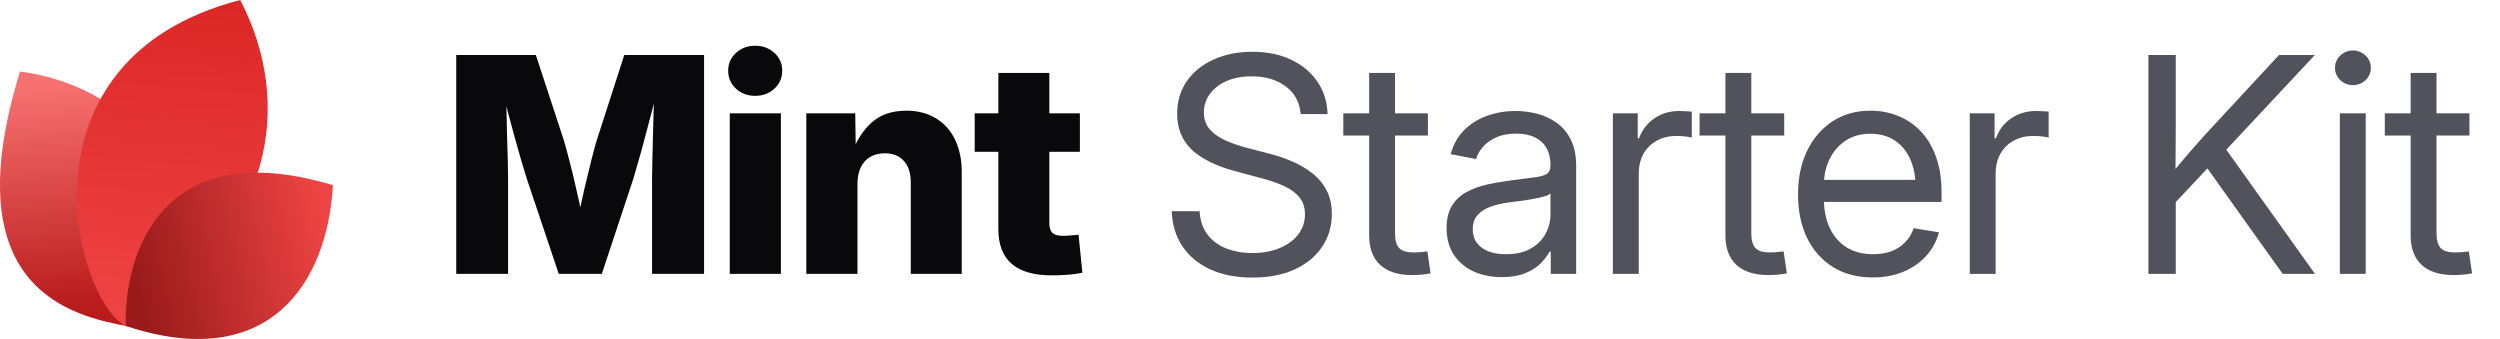
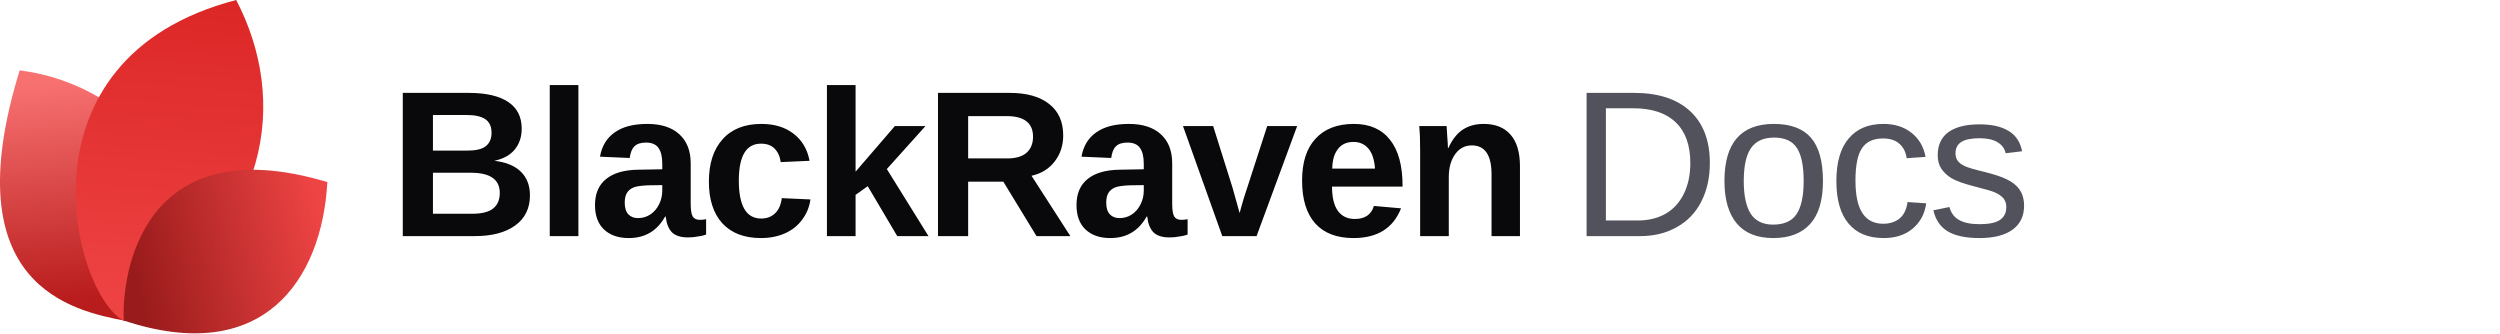
- <svg xmlns="http://www.w3.org/2000/svg" width="177" height="24" viewBox="0 0 177 24" fill="none">
+ <svg xmlns="http://www.w3.org/2000/svg" width="180" height="24" viewBox="0 0 180 24" fill="none">
  <path d="M9.061 23.108C5.268 22.377 -3.391 20.627 1.417 5.064C9.634 6.099 16.973 14.064 9.061 23.108Z" fill="url(#paint0_linear_17557_2020)" />
  <path d="M8.919 23.094C5.276 21.222 0.784 4.209 17.007 0C20.757 7.193 19.621 16.545 8.919 23.094Z" fill="url(#paint1_linear_17557_2020)" />
  <path d="M8.914 23.079C8.735 19.882 10.159 9.085 23.57 13.111C23.181 20.123 18.984 26.418 8.914 23.079Z" fill="url(#paint2_linear_17557_2020)" />
-   <path d="M32.301 19.392V3.894H37.938L39.925 9.948C40.036 10.315 40.164 10.787 40.31 11.362C40.462 11.938 40.611 12.552 40.757 13.204C40.91 13.855 41.048 14.483 41.173 15.086C41.305 15.682 41.412 16.192 41.495 16.615H40.695C40.771 16.192 40.871 15.682 40.996 15.086C41.128 14.49 41.267 13.866 41.412 13.214C41.565 12.562 41.714 11.948 41.86 11.373C42.005 10.79 42.133 10.315 42.244 9.948L44.2 3.894H49.848V19.392H46.166V12.704C46.166 12.357 46.173 11.917 46.187 11.383C46.2 10.849 46.214 10.27 46.228 9.646C46.249 9.022 46.266 8.391 46.28 7.753C46.301 7.115 46.311 6.519 46.311 5.964H46.623C46.485 6.561 46.332 7.181 46.166 7.826C45.999 8.471 45.833 9.102 45.666 9.719C45.507 10.336 45.351 10.901 45.198 11.414C45.053 11.928 44.928 12.357 44.824 12.704L42.608 19.392H39.561L37.314 12.704C37.203 12.357 37.072 11.928 36.919 11.414C36.773 10.901 36.614 10.34 36.441 9.729C36.274 9.112 36.104 8.481 35.931 7.836C35.764 7.192 35.608 6.567 35.463 5.964H35.827C35.834 6.512 35.844 7.105 35.858 7.743C35.872 8.374 35.886 9.005 35.9 9.636C35.92 10.26 35.938 10.839 35.952 11.373C35.965 11.907 35.972 12.351 35.972 12.704V19.392H32.301ZM51.668 19.392V8.024H55.288V19.392H51.668ZM53.468 6.786C52.927 6.786 52.473 6.616 52.105 6.276C51.738 5.93 51.554 5.507 51.554 5.007C51.554 4.508 51.738 4.088 52.105 3.749C52.473 3.409 52.927 3.239 53.468 3.239C54.009 3.239 54.463 3.409 54.83 3.749C55.198 4.082 55.382 4.501 55.382 5.007C55.382 5.507 55.198 5.93 54.83 6.276C54.463 6.616 54.009 6.786 53.468 6.786ZM60.708 13.027V19.392H57.088V8.024H60.551L60.593 10.967H60.281C60.593 10.024 61.061 9.268 61.685 8.7C62.309 8.124 63.138 7.836 64.171 7.836C64.975 7.836 65.672 8.017 66.262 8.377C66.851 8.731 67.302 9.234 67.614 9.885C67.933 10.537 68.092 11.307 68.092 12.194V19.392H64.483V12.912C64.483 12.26 64.32 11.754 63.994 11.394C63.675 11.033 63.221 10.853 62.632 10.853C62.25 10.853 61.914 10.936 61.623 11.102C61.332 11.269 61.106 11.515 60.947 11.841C60.787 12.16 60.708 12.555 60.708 13.027ZM76.456 8.024V10.749H69.008V8.024H76.456ZM70.683 5.163H74.292V15.783C74.292 16.102 74.361 16.334 74.5 16.48C74.646 16.625 74.899 16.698 75.259 16.698C75.405 16.698 75.596 16.688 75.831 16.667C76.074 16.646 76.251 16.629 76.362 16.615L76.632 19.309C76.313 19.378 75.963 19.427 75.582 19.455C75.207 19.482 74.836 19.496 74.469 19.496C73.2 19.496 72.25 19.222 71.619 18.674C70.995 18.127 70.683 17.308 70.683 16.22V5.163Z" fill="#09090B" />
-   <path d="M88.667 19.652C87.523 19.652 86.528 19.458 85.682 19.07C84.843 18.681 84.188 18.137 83.716 17.437C83.245 16.736 82.992 15.908 82.957 14.951H84.933C84.968 15.596 85.148 16.14 85.474 16.584C85.8 17.021 86.24 17.354 86.795 17.582C87.35 17.804 87.974 17.915 88.667 17.915C89.388 17.915 90.026 17.801 90.581 17.572C91.143 17.343 91.583 17.024 91.902 16.615C92.228 16.199 92.391 15.717 92.391 15.169C92.391 14.698 92.266 14.306 92.017 13.994C91.767 13.675 91.413 13.408 90.956 13.193C90.498 12.978 89.954 12.787 89.323 12.621L87.502 12.132C86.123 11.765 85.082 11.255 84.382 10.603C83.689 9.944 83.342 9.095 83.342 8.055C83.342 7.174 83.571 6.404 84.028 5.746C84.486 5.087 85.117 4.577 85.921 4.217C86.726 3.849 87.645 3.666 88.678 3.666C89.718 3.666 90.63 3.853 91.413 4.227C92.204 4.602 92.824 5.122 93.275 5.787C93.726 6.446 93.965 7.209 93.993 8.076H92.089C92.013 7.23 91.656 6.574 91.018 6.11C90.387 5.638 89.586 5.403 88.615 5.403C87.95 5.403 87.36 5.513 86.847 5.735C86.341 5.957 85.946 6.262 85.661 6.651C85.377 7.032 85.235 7.469 85.235 7.961C85.235 8.447 85.377 8.849 85.661 9.168C85.946 9.48 86.317 9.74 86.774 9.948C87.232 10.149 87.724 10.319 88.251 10.457L89.884 10.884C90.439 11.023 90.977 11.206 91.496 11.435C92.023 11.657 92.495 11.934 92.911 12.267C93.334 12.593 93.67 12.995 93.92 13.474C94.17 13.945 94.294 14.504 94.294 15.149C94.294 16.015 94.066 16.788 93.608 17.468C93.157 18.148 92.512 18.681 91.673 19.07C90.834 19.458 89.832 19.652 88.667 19.652ZM101.097 8.024V9.594H95.106V8.024H101.097ZM96.937 5.163H98.767V16.521C98.767 17 98.865 17.347 99.059 17.562C99.26 17.77 99.6 17.874 100.078 17.874C100.21 17.874 100.366 17.867 100.546 17.853C100.733 17.832 100.903 17.815 101.056 17.801L101.285 19.351C101.097 19.392 100.886 19.423 100.65 19.444C100.414 19.465 100.189 19.475 99.974 19.475C98.996 19.475 98.244 19.236 97.717 18.758C97.197 18.272 96.937 17.579 96.937 16.677V5.163ZM106.33 19.621C105.595 19.621 104.932 19.489 104.343 19.226C103.754 18.955 103.285 18.564 102.939 18.05C102.592 17.53 102.419 16.896 102.419 16.147C102.419 15.495 102.547 14.965 102.804 14.556C103.06 14.146 103.403 13.828 103.833 13.599C104.263 13.363 104.742 13.186 105.269 13.068C105.796 12.95 106.333 12.857 106.881 12.787C107.574 12.69 108.132 12.617 108.555 12.569C108.978 12.52 109.287 12.441 109.481 12.33C109.675 12.212 109.772 12.014 109.772 11.737V11.654C109.772 11.203 109.679 10.815 109.492 10.489C109.311 10.163 109.041 9.91 108.68 9.729C108.32 9.549 107.872 9.459 107.338 9.459C106.805 9.459 106.34 9.546 105.945 9.719C105.556 9.892 105.241 10.118 104.998 10.395C104.755 10.665 104.593 10.953 104.509 11.258L102.71 10.915C102.897 10.222 103.22 9.65 103.677 9.199C104.135 8.748 104.679 8.412 105.31 8.19C105.941 7.968 106.607 7.857 107.307 7.857C107.8 7.857 108.295 7.92 108.795 8.044C109.301 8.169 109.765 8.381 110.188 8.679C110.611 8.97 110.951 9.369 111.208 9.875C111.464 10.374 111.593 11.005 111.593 11.768V19.392H109.793V17.822H109.7C109.568 18.085 109.363 18.359 109.086 18.643C108.809 18.921 108.444 19.153 107.994 19.34C107.543 19.527 106.988 19.621 106.33 19.621ZM106.621 17.998C107.321 17.998 107.904 17.867 108.368 17.603C108.84 17.333 109.19 16.986 109.419 16.563C109.654 16.133 109.772 15.682 109.772 15.211V13.692C109.703 13.769 109.554 13.841 109.325 13.911C109.096 13.973 108.829 14.032 108.524 14.088C108.226 14.143 107.921 14.192 107.609 14.233C107.304 14.275 107.033 14.309 106.798 14.337C106.354 14.393 105.938 14.49 105.549 14.628C105.168 14.76 104.86 14.954 104.624 15.211C104.388 15.467 104.27 15.811 104.27 16.241C104.27 16.615 104.367 16.934 104.561 17.198C104.762 17.461 105.04 17.662 105.393 17.801C105.747 17.933 106.156 17.998 106.621 17.998ZM114.193 19.392V8.024H115.951V9.792H116.045C116.253 9.209 116.61 8.741 117.116 8.388C117.622 8.034 118.219 7.857 118.905 7.857C119.058 7.857 119.217 7.864 119.384 7.878C119.55 7.885 119.682 7.892 119.779 7.899V9.74C119.716 9.719 119.578 9.695 119.363 9.667C119.155 9.639 118.922 9.625 118.666 9.625C118.174 9.625 117.726 9.733 117.324 9.948C116.922 10.163 116.603 10.471 116.367 10.874C116.138 11.276 116.024 11.758 116.024 12.319V19.392H114.193ZM126.322 8.024V9.594H120.33V8.024H126.322ZM122.161 5.163H123.992V16.521C123.992 17 124.089 17.347 124.283 17.562C124.484 17.77 124.824 17.874 125.302 17.874C125.434 17.874 125.59 17.867 125.77 17.853C125.958 17.832 126.127 17.815 126.28 17.801L126.509 19.351C126.322 19.392 126.11 19.423 125.874 19.444C125.639 19.465 125.413 19.475 125.198 19.475C124.221 19.475 123.468 19.236 122.941 18.758C122.421 18.272 122.161 17.579 122.161 16.677V5.163ZM132.604 19.642C131.502 19.642 130.555 19.396 129.765 18.903C128.974 18.404 128.364 17.714 127.934 16.834C127.511 15.946 127.3 14.927 127.3 13.775C127.3 12.611 127.511 11.584 127.934 10.697C128.364 9.802 128.964 9.102 129.734 8.596C130.51 8.089 131.408 7.836 132.428 7.836C133.1 7.836 133.738 7.954 134.341 8.19C134.952 8.426 135.489 8.783 135.954 9.261C136.425 9.74 136.793 10.343 137.056 11.071C137.327 11.792 137.462 12.645 137.462 13.63V14.296H128.433V12.735H136.463L135.631 13.297C135.631 12.541 135.506 11.876 135.257 11.3C135.007 10.725 134.643 10.277 134.165 9.958C133.686 9.632 133.107 9.469 132.428 9.469C131.748 9.469 131.162 9.632 130.67 9.958C130.177 10.284 129.796 10.725 129.526 11.279C129.262 11.827 129.13 12.441 129.13 13.12V14.046C129.13 14.864 129.273 15.572 129.557 16.168C129.841 16.757 130.243 17.211 130.763 17.53C131.283 17.842 131.901 17.998 132.615 17.998C133.093 17.998 133.523 17.929 133.905 17.79C134.293 17.645 134.619 17.433 134.882 17.156C135.153 16.879 135.354 16.546 135.486 16.157L137.275 16.449C137.108 17.08 136.81 17.634 136.38 18.113C135.95 18.591 135.413 18.966 134.768 19.236C134.123 19.507 133.402 19.642 132.604 19.642ZM139.459 19.392V8.024H141.217V9.792H141.311C141.519 9.209 141.876 8.741 142.382 8.388C142.888 8.034 143.485 7.857 144.171 7.857C144.324 7.857 144.483 7.864 144.649 7.878C144.816 7.885 144.948 7.892 145.045 7.899V9.74C144.982 9.719 144.844 9.695 144.629 9.667C144.421 9.639 144.188 9.625 143.932 9.625C143.439 9.625 142.992 9.733 142.59 9.948C142.188 10.163 141.869 10.471 141.633 10.874C141.404 11.276 141.29 11.758 141.29 12.319V19.392H139.459ZM153.429 14.961V12.715C153.783 12.257 154.136 11.82 154.49 11.404C154.844 10.981 155.204 10.565 155.572 10.156C155.939 9.74 156.314 9.327 156.695 8.918L161.355 3.894H163.893L157.277 10.967H157.184L153.429 14.961ZM152.108 19.392V3.894H154.043V9.241L154.022 12.559L154.043 13.505V19.392H152.108ZM161.615 19.392L155.967 11.477L157.173 9.969L163.903 19.392H161.615ZM165.661 19.392V8.024H167.492V19.392H165.661ZM166.587 6.027C166.24 6.027 165.942 5.909 165.692 5.673C165.443 5.43 165.318 5.139 165.318 4.799C165.318 4.459 165.443 4.172 165.692 3.936C165.942 3.693 166.24 3.572 166.587 3.572C166.934 3.572 167.232 3.693 167.482 3.936C167.731 4.172 167.856 4.459 167.856 4.799C167.856 5.139 167.731 5.43 167.482 5.673C167.232 5.909 166.934 6.027 166.587 6.027ZM174.836 8.024V9.594H168.844V8.024H174.836ZM170.675 5.163H172.506V16.521C172.506 17 172.603 17.347 172.797 17.562C172.998 17.77 173.338 17.874 173.816 17.874C173.948 17.874 174.104 17.867 174.284 17.853C174.472 17.832 174.641 17.815 174.794 17.801L175.023 19.351C174.836 19.392 174.624 19.423 174.388 19.444C174.153 19.465 173.927 19.475 173.712 19.475C172.735 19.475 171.982 19.236 171.455 18.758C170.935 18.272 170.675 17.579 170.675 16.677V5.163Z" fill="#52525C" />
+   <text x="28" y="17" font-family="-apple-system, BlinkMacSystemFont, 'Segoe UI', Arial, sans-serif" font-size="15" font-weight="700" fill="#09090B" letter-spacing="-0.02em">BlackRaven</text>
+   <text x="113" y="17" font-family="-apple-system, BlinkMacSystemFont, 'Segoe UI', Arial, sans-serif" font-size="15" font-weight="400" fill="#52525C" letter-spacing="-0.02em">Docs</text>
  <defs>
    <linearGradient id="paint0_linear_17557_2020" x1="3.776" y1="5.916" x2="5.232" y2="21.559" gradientUnits="userSpaceOnUse">
      <stop stop-color="#F87171" />
      <stop offset="1" stop-color="#B91C1C" />
    </linearGradient>
    <linearGradient id="paint1_linear_17557_2020" x1="12.171" y1="-0.718" x2="10.19" y2="22.983" gradientUnits="userSpaceOnUse">
      <stop stop-color="#DC2626" />
      <stop offset="1" stop-color="#EF4444" />
    </linearGradient>
    <linearGradient id="paint2_linear_17557_2020" x1="23.133" y1="15.353" x2="9.338" y2="18.52" gradientUnits="userSpaceOnUse">
      <stop stop-color="#EF4444" />
      <stop offset="1" stop-color="#991B1B" />
    </linearGradient>
  </defs>
</svg>
